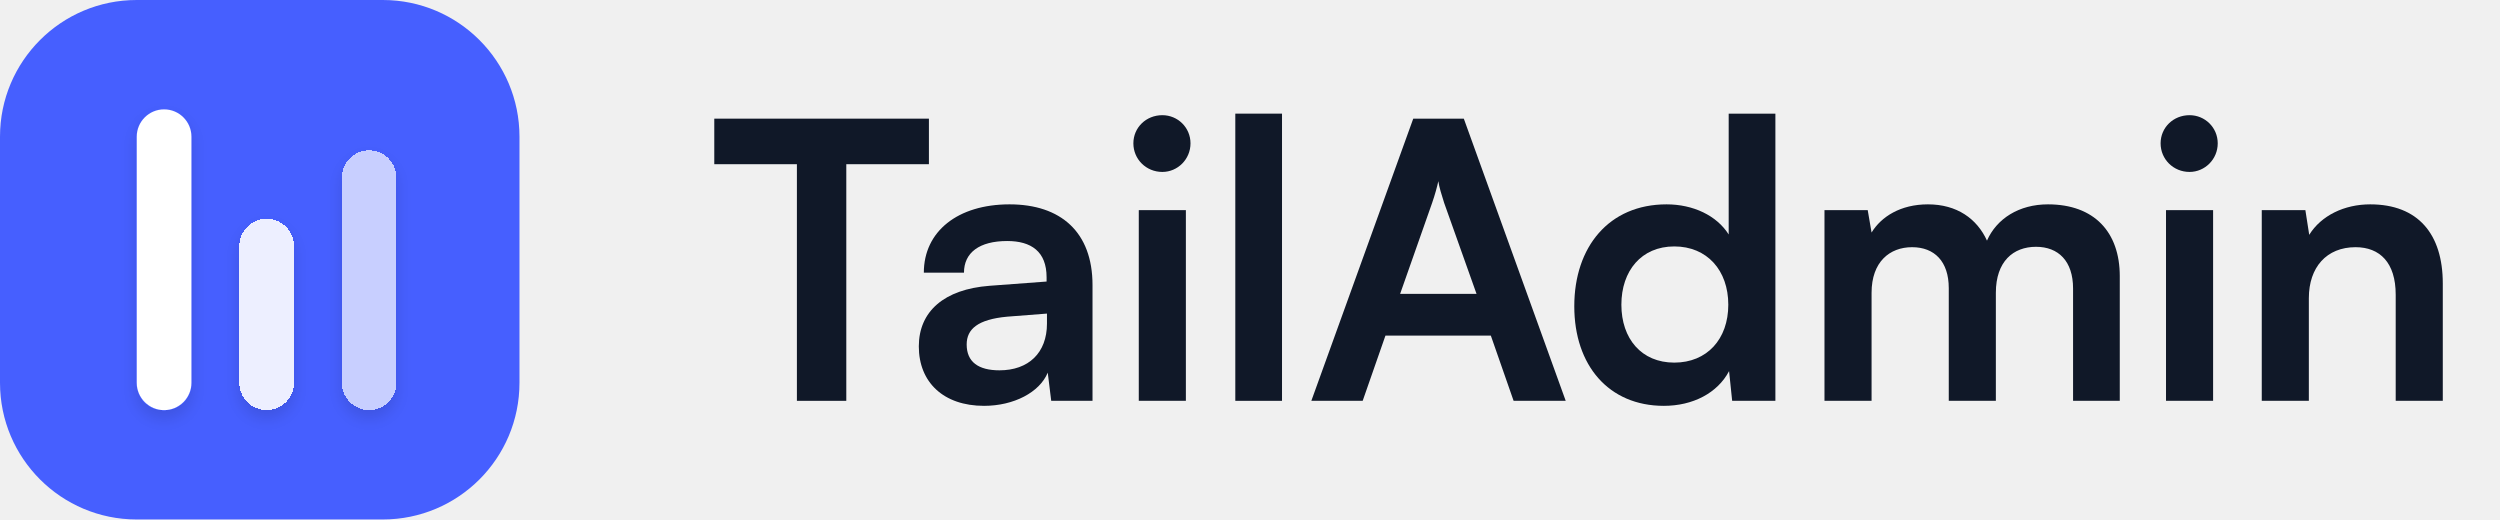
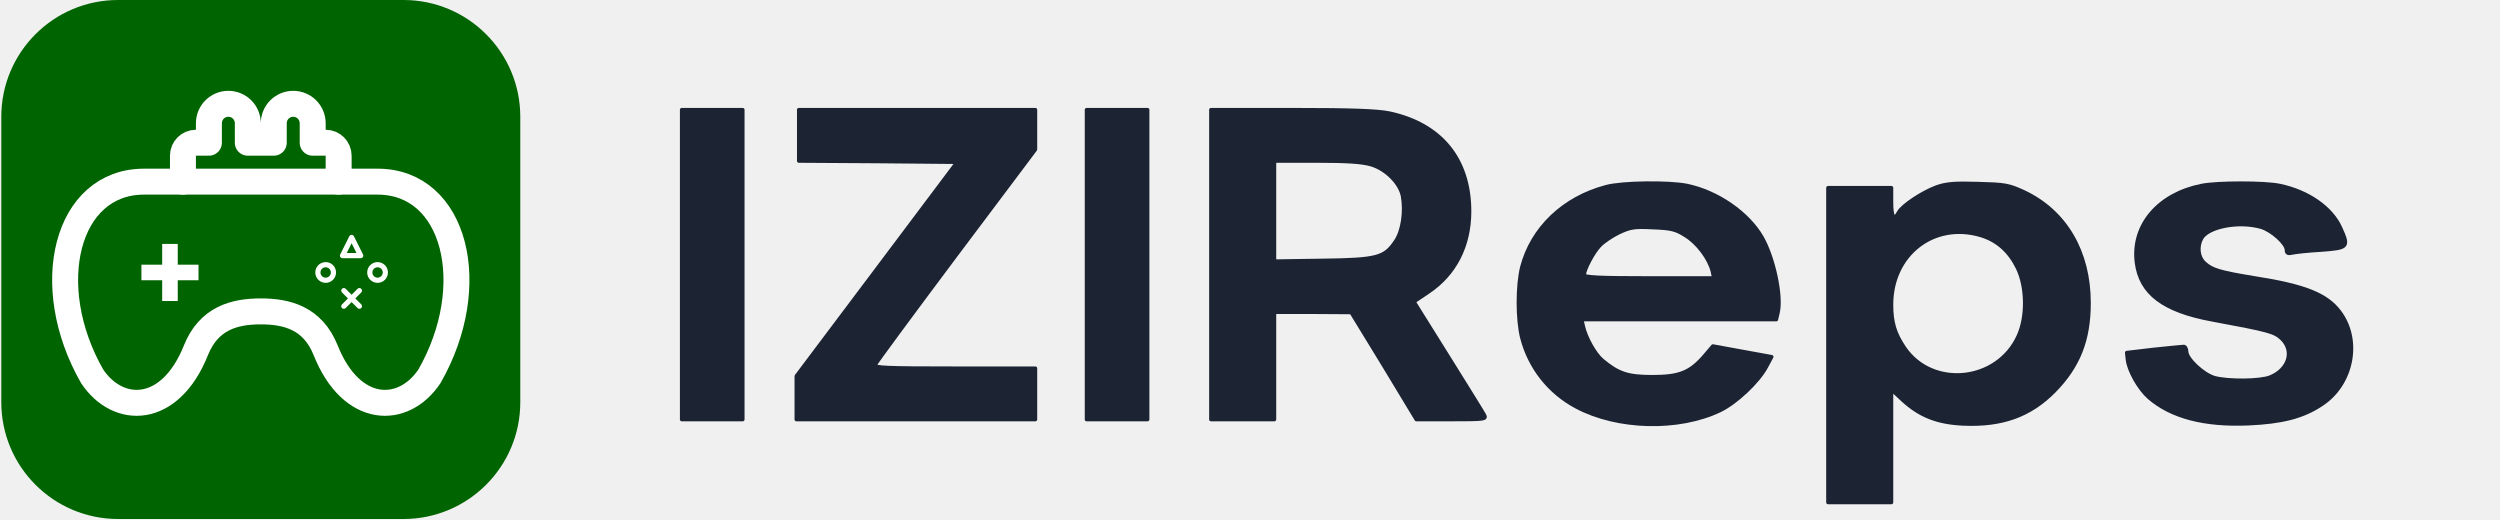
- <svg xmlns="http://www.w3.org/2000/svg" width="154" height="32" viewBox="0 0 154 32" fill="none">
-   <path d="M0 8.421C0 3.77 3.77 0 8.421 0H23.579C28.23 0 32 3.77 32 8.421V23.579C32 28.23 28.23 32 23.579 32H8.421C3.77 32 0 28.23 0 23.579V8.421Z" fill="#465FFF" />
-   <g filter="url(#filter0_d_1624_24907)">
-     <path d="M8.424 8.422C8.424 7.491 9.178 6.737 10.108 6.737V6.737C11.038 6.737 11.792 7.491 11.792 8.422V23.579C11.792 24.51 11.038 25.264 10.108 25.264V25.264C9.178 25.264 8.424 24.51 8.424 23.579V8.422Z" fill="white" />
+ <svg xmlns="http://www.w3.org/2000/svg" version="1.0" width="154px" height="32px" viewBox="0 0 1024 213" preserveAspectRatio="xMidYMid meet">
+   <g transform="translate(0, 213) scale(0.1, -0.1)">
+     <g transform="translate(0, 2130) scale(5.32, -5.32)">
+       <rect x="0" y="0" width="400" height="400" rx="90" fill="#006400" />
+       <path d="M 140,140 L 140,120 A 10,10 0 0,1 150,110 L 160,110 L 160,95 A 15,15 0 0,1 190,95 L 190,110 L 210,110 L 210,95 A 15,15 0 0,1 240,95 L 240,110 L 250,110 A 10,10 0 0,1 260,120 L 260,140" fill="none" stroke="#ffffff" stroke-width="20" stroke-linecap="round" stroke-linejoin="round" />
+       <path d="M 110,140 L 290,140 C 350,140 370,220 330,290 C 310,320 270,320 250,270 C 240,245 220,240 200,240 C 180,240 160,245 150,270 C 130,320 90,320 70,290 C 30,220 50,140 110,140 Z" fill="none" stroke="#FFFFFF" stroke-width="20" stroke-linejoin="round" stroke-linecap="round" />
+       <path d="M 124,204 v -16 h 12 v 16 h 16 v 12 h -16 v 16 h -12 v -16 h -16 v -12 h 16 z" fill="#FFFFFF" />
+       <g fill="none" stroke="#FFFFFF" stroke-width="4" stroke-linecap="round" stroke-linejoin="round">
+         <polygon points="270,183 277,197 263,197" />
+         <circle cx="290" cy="210" r="6" />
+         <circle cx="250" cy="210" r="6" />
+         <path d="M 264,224 L 276,236 M 276,224 L 264,236" />
+       </g>
+     </g>
+     <g fill="#1C2434" stroke="#1C2434" stroke-width="15" stroke-linejoin="round">
+       <path d="M2790 1045 l0 -635 125 0 125 0 0 635 0 635 -125 0 -125 0 0 -635z" />
+       <path d="M3270 1575 l0 -105 325 -2 324 -3 -329 -438 -330 -439 0 -89 0 -89 490 0 490 0 0 105 0 105 -331 0 c-283 0 -330 2 -326 14 3 8 152 210 331 449 l326 434 0 81 0 82 -485 0 -485 0 0 -105z" />
+       <path d="M4450 1045 l0 -635 125 0 125 0 0 635 0 635 -125 0 -125 0 0 -635z" />
+       <path d="M4960 1045 l0 -635 130 0 130 0 0 220 0 220 158 0 157 -1 134 -219 133 -220 145 0 c135 0 143 1 134 18 -5 10 -73 119 -149 241 l-140 224 58 39 c110 73 170 190 170 331 0 215 -118 358 -329 403 -49 10 -153 14 -398 14 l-333 0 0 -635z m657 410 c61 -18 119 -76 129 -130 11 -63 0 -141 -28 -183 -46 -69 -75 -77 -300 -80 l-198 -3 0 205 0 206 173 0 c125 0 187 -4 224 -15z" />
+       <path d="M6580 1364 c-174 -46 -303 -169 -345 -329 -19 -76 -19 -214 0 -290 32 -123 112 -224 223 -283 168 -90 420 -96 589 -15 65 31 157 117 190 179 l22 41 -121 22 -120 22 -35 -41 c-58 -67 -102 -85 -213 -85 -101 0 -140 13 -206 68 -30 26 -67 91 -78 140 l-6 27 399 0 399 0 7 30 c15 68 -18 223 -66 307 -57 99 -182 186 -307 212 -74 15 -266 13 -332 -5z m326 -200 c49 -30 97 -94 110 -146 l6 -28 -266 0 c-206 0 -266 3 -266 13 1 23 37 92 64 120 14 15 49 39 78 53 47 22 63 25 140 21 75 -3 93 -7 134 -33z" />
+       <path d="M7935 1363 c-59 -22 -140 -76 -155 -103 -19 -36 -30 -21 -30 40 l0 60 -130 0 -130 0 0 -645 0 -645 130 0 130 0 0 231 0 232 46 -43 c71 -65 142 -93 249 -98 158 -7 272 34 370 132 102 103 145 211 145 364 0 210 -97 375 -267 455 -63 29 -78 31 -188 34 -96 3 -130 0 -170 -14z m181 -198 c67 -20 117 -64 151 -133 38 -78 40 -200 4 -279 -85 -190 -353 -218 -468 -49 -39 58 -53 103 -53 177 0 206 174 341 366 284z" />
+       <path d="M9022 1369 c-177 -35 -286 -163 -267 -315 16 -127 110 -198 310 -235 238 -44 257 -50 287 -79 50 -50 27 -125 -48 -156 -40 -17 -173 -18 -229 -3 -46 13 -115 77 -115 108 0 11 -6 21 -12 20 -7 0 -62 -6 -123 -12 l-110 -13 3 -28 c5 -45 47 -120 88 -156 91 -79 227 -115 408 -107 138 6 224 28 300 79 127 83 161 264 73 380 -54 71 -143 106 -347 138 -145 24 -176 33 -207 62 -25 23 -30 66 -12 100 26 48 151 73 244 47 43 -12 105 -67 105 -94 0 -13 6 -16 23 -12 12 3 66 9 120 12 110 8 114 12 78 91 -37 82 -133 149 -249 173 -61 13 -256 13 -320 0z" />
+     </g>
  </g>
-   <g filter="url(#filter1_d_1624_24907)">
-     <path d="M14.742 15.157C14.742 14.227 15.496 13.473 16.426 13.473V13.473C17.357 13.473 18.111 14.227 18.111 15.157V23.578C18.111 24.508 17.357 25.262 16.426 25.262V25.262C15.496 25.262 14.742 24.508 14.742 23.578V15.157Z" fill="white" fill-opacity="0.9" shape-rendering="crispEdges" />
-   </g>
-   <g filter="url(#filter2_d_1624_24907)">
-     <path d="M21.055 10.946C21.055 10.016 21.809 9.262 22.739 9.262V9.262C23.669 9.262 24.423 10.016 24.423 10.946V23.578C24.423 24.508 23.669 25.262 22.739 25.262V25.262C21.809 25.262 21.055 24.508 21.055 23.578V10.946Z" fill="white" fill-opacity="0.7" shape-rendering="crispEdges" />
-   </g>
-   <path d="M44 10.115H49.089V24.691H52.132V10.115H57.221V7.309H44V10.115Z" fill="#101828" />
-   <path d="M60.617 25C62.448 25 64.042 24.168 64.541 22.955L64.755 24.691H67.299V17.558C67.299 14.3 65.349 12.588 62.187 12.588C59.001 12.588 56.908 14.252 56.908 16.797H59.381C59.381 15.56 60.332 14.847 62.044 14.847C63.519 14.847 64.47 15.489 64.47 17.082V17.343L60.95 17.605C58.168 17.819 56.599 19.174 56.599 21.338C56.599 23.549 58.121 25 60.617 25ZM61.569 22.812C60.261 22.812 59.547 22.289 59.547 21.219C59.547 20.268 60.237 19.674 62.044 19.507L64.493 19.317V19.935C64.493 21.742 63.352 22.812 61.569 22.812Z" fill="#101828" />
-   <path d="M71.6 10.591C72.551 10.591 73.335 9.806 73.335 8.831C73.335 7.856 72.551 7.095 71.6 7.095C70.601 7.095 69.816 7.856 69.816 8.831C69.816 9.806 70.601 10.591 71.6 10.591ZM70.149 24.691H73.05V12.944H70.149V24.691Z" fill="#101828" />
-   <path d="M78.972 24.691V7H76.095V24.691H78.972Z" fill="#101828" />
-   <path d="M83.941 24.691L85.344 20.672H91.835L93.238 24.691H96.448L90.171 7.309H87.056L80.778 24.691H83.941ZM88.221 12.493C88.387 12.017 88.53 11.494 88.601 11.161C88.649 11.518 88.815 12.041 88.958 12.493L90.955 18.104H86.247L88.221 12.493Z" fill="#101828" />
-   <path d="M102.493 25C104.276 25 105.798 24.215 106.511 22.86L106.701 24.691H109.364V7H106.487V14.443C105.75 13.277 104.3 12.588 102.659 12.588C99.116 12.588 96.976 15.203 96.976 18.865C96.976 22.503 99.092 25 102.493 25ZM103.135 22.337C101.113 22.337 99.877 20.863 99.877 18.77C99.877 16.678 101.113 15.18 103.135 15.18C105.156 15.18 106.463 16.654 106.463 18.77C106.463 20.886 105.156 22.337 103.135 22.337Z" fill="#101828" />
-   <path d="M115.289 24.691V18.033C115.289 16.131 116.406 15.227 117.785 15.227C119.164 15.227 120.044 16.107 120.044 17.748V24.691H122.945V18.033C122.945 16.107 124.015 15.203 125.418 15.203C126.797 15.203 127.701 16.083 127.701 17.771V24.691H130.578V17.011C130.578 14.3 129.008 12.588 126.155 12.588C124.372 12.588 122.993 13.468 122.398 14.823C121.78 13.468 120.543 12.588 118.76 12.588C117.072 12.588 115.883 13.349 115.289 14.324L115.051 12.944H112.388V24.691H115.289Z" fill="#101828" />
-   <path d="M134.876 10.591C135.827 10.591 136.612 9.806 136.612 8.831C136.612 7.856 135.827 7.095 134.876 7.095C133.877 7.095 133.093 7.856 133.093 8.831C133.093 9.806 133.877 10.591 134.876 10.591ZM133.426 24.691H136.327V12.944H133.426V24.691Z" fill="#101828" />
-   <path d="M142.225 24.691V18.366C142.225 16.464 143.318 15.227 145.102 15.227C146.6 15.227 147.575 16.178 147.575 18.152V24.691H150.476V17.462C150.476 14.419 148.954 12.588 146.005 12.588C144.412 12.588 142.985 13.277 142.248 14.466L142.011 12.944H139.324V24.691H142.225Z" fill="#101828" />
-   <defs>
-     <filter id="filter0_d_1624_24907" x="7.424" y="6.237" width="5.368" height="20.526" filterUnits="userSpaceOnUse" color-interpolation-filters="sRGB">
-       <feFlood flood-opacity="0" result="BackgroundImageFix" />
-       <feColorMatrix in="SourceAlpha" type="matrix" values="0 0 0 0 0 0 0 0 0 0 0 0 0 0 0 0 0 0 127 0" result="hardAlpha" />
-       <feOffset dy="0.5" />
-       <feGaussianBlur stdDeviation="0.5" />
-       <feComposite in2="hardAlpha" operator="out" />
-       <feColorMatrix type="matrix" values="0 0 0 0 0 0 0 0 0 0 0 0 0 0 0 0 0 0 0.12 0" />
-       <feBlend mode="normal" in2="BackgroundImageFix" result="effect1_dropShadow_1624_24907" />
-       <feBlend mode="normal" in="SourceGraphic" in2="effect1_dropShadow_1624_24907" result="shape" />
-     </filter>
-     <filter id="filter1_d_1624_24907" x="13.742" y="12.973" width="5.368" height="13.79" filterUnits="userSpaceOnUse" color-interpolation-filters="sRGB">
-       <feFlood flood-opacity="0" result="BackgroundImageFix" />
-       <feColorMatrix in="SourceAlpha" type="matrix" values="0 0 0 0 0 0 0 0 0 0 0 0 0 0 0 0 0 0 127 0" result="hardAlpha" />
-       <feOffset dy="0.5" />
-       <feGaussianBlur stdDeviation="0.5" />
-       <feComposite in2="hardAlpha" operator="out" />
-       <feColorMatrix type="matrix" values="0 0 0 0 0 0 0 0 0 0 0 0 0 0 0 0 0 0 0.12 0" />
-       <feBlend mode="normal" in2="BackgroundImageFix" result="effect1_dropShadow_1624_24907" />
-       <feBlend mode="normal" in="SourceGraphic" in2="effect1_dropShadow_1624_24907" result="shape" />
-     </filter>
-     <filter id="filter2_d_1624_24907" x="20.055" y="8.762" width="5.368" height="18" filterUnits="userSpaceOnUse" color-interpolation-filters="sRGB">
-       <feFlood flood-opacity="0" result="BackgroundImageFix" />
-       <feColorMatrix in="SourceAlpha" type="matrix" values="0 0 0 0 0 0 0 0 0 0 0 0 0 0 0 0 0 0 127 0" result="hardAlpha" />
-       <feOffset dy="0.5" />
-       <feGaussianBlur stdDeviation="0.5" />
-       <feComposite in2="hardAlpha" operator="out" />
-       <feColorMatrix type="matrix" values="0 0 0 0 0 0 0 0 0 0 0 0 0 0 0 0 0 0 0.12 0" />
-       <feBlend mode="normal" in2="BackgroundImageFix" result="effect1_dropShadow_1624_24907" />
-       <feBlend mode="normal" in="SourceGraphic" in2="effect1_dropShadow_1624_24907" result="shape" />
-     </filter>
-   </defs>
</svg>
